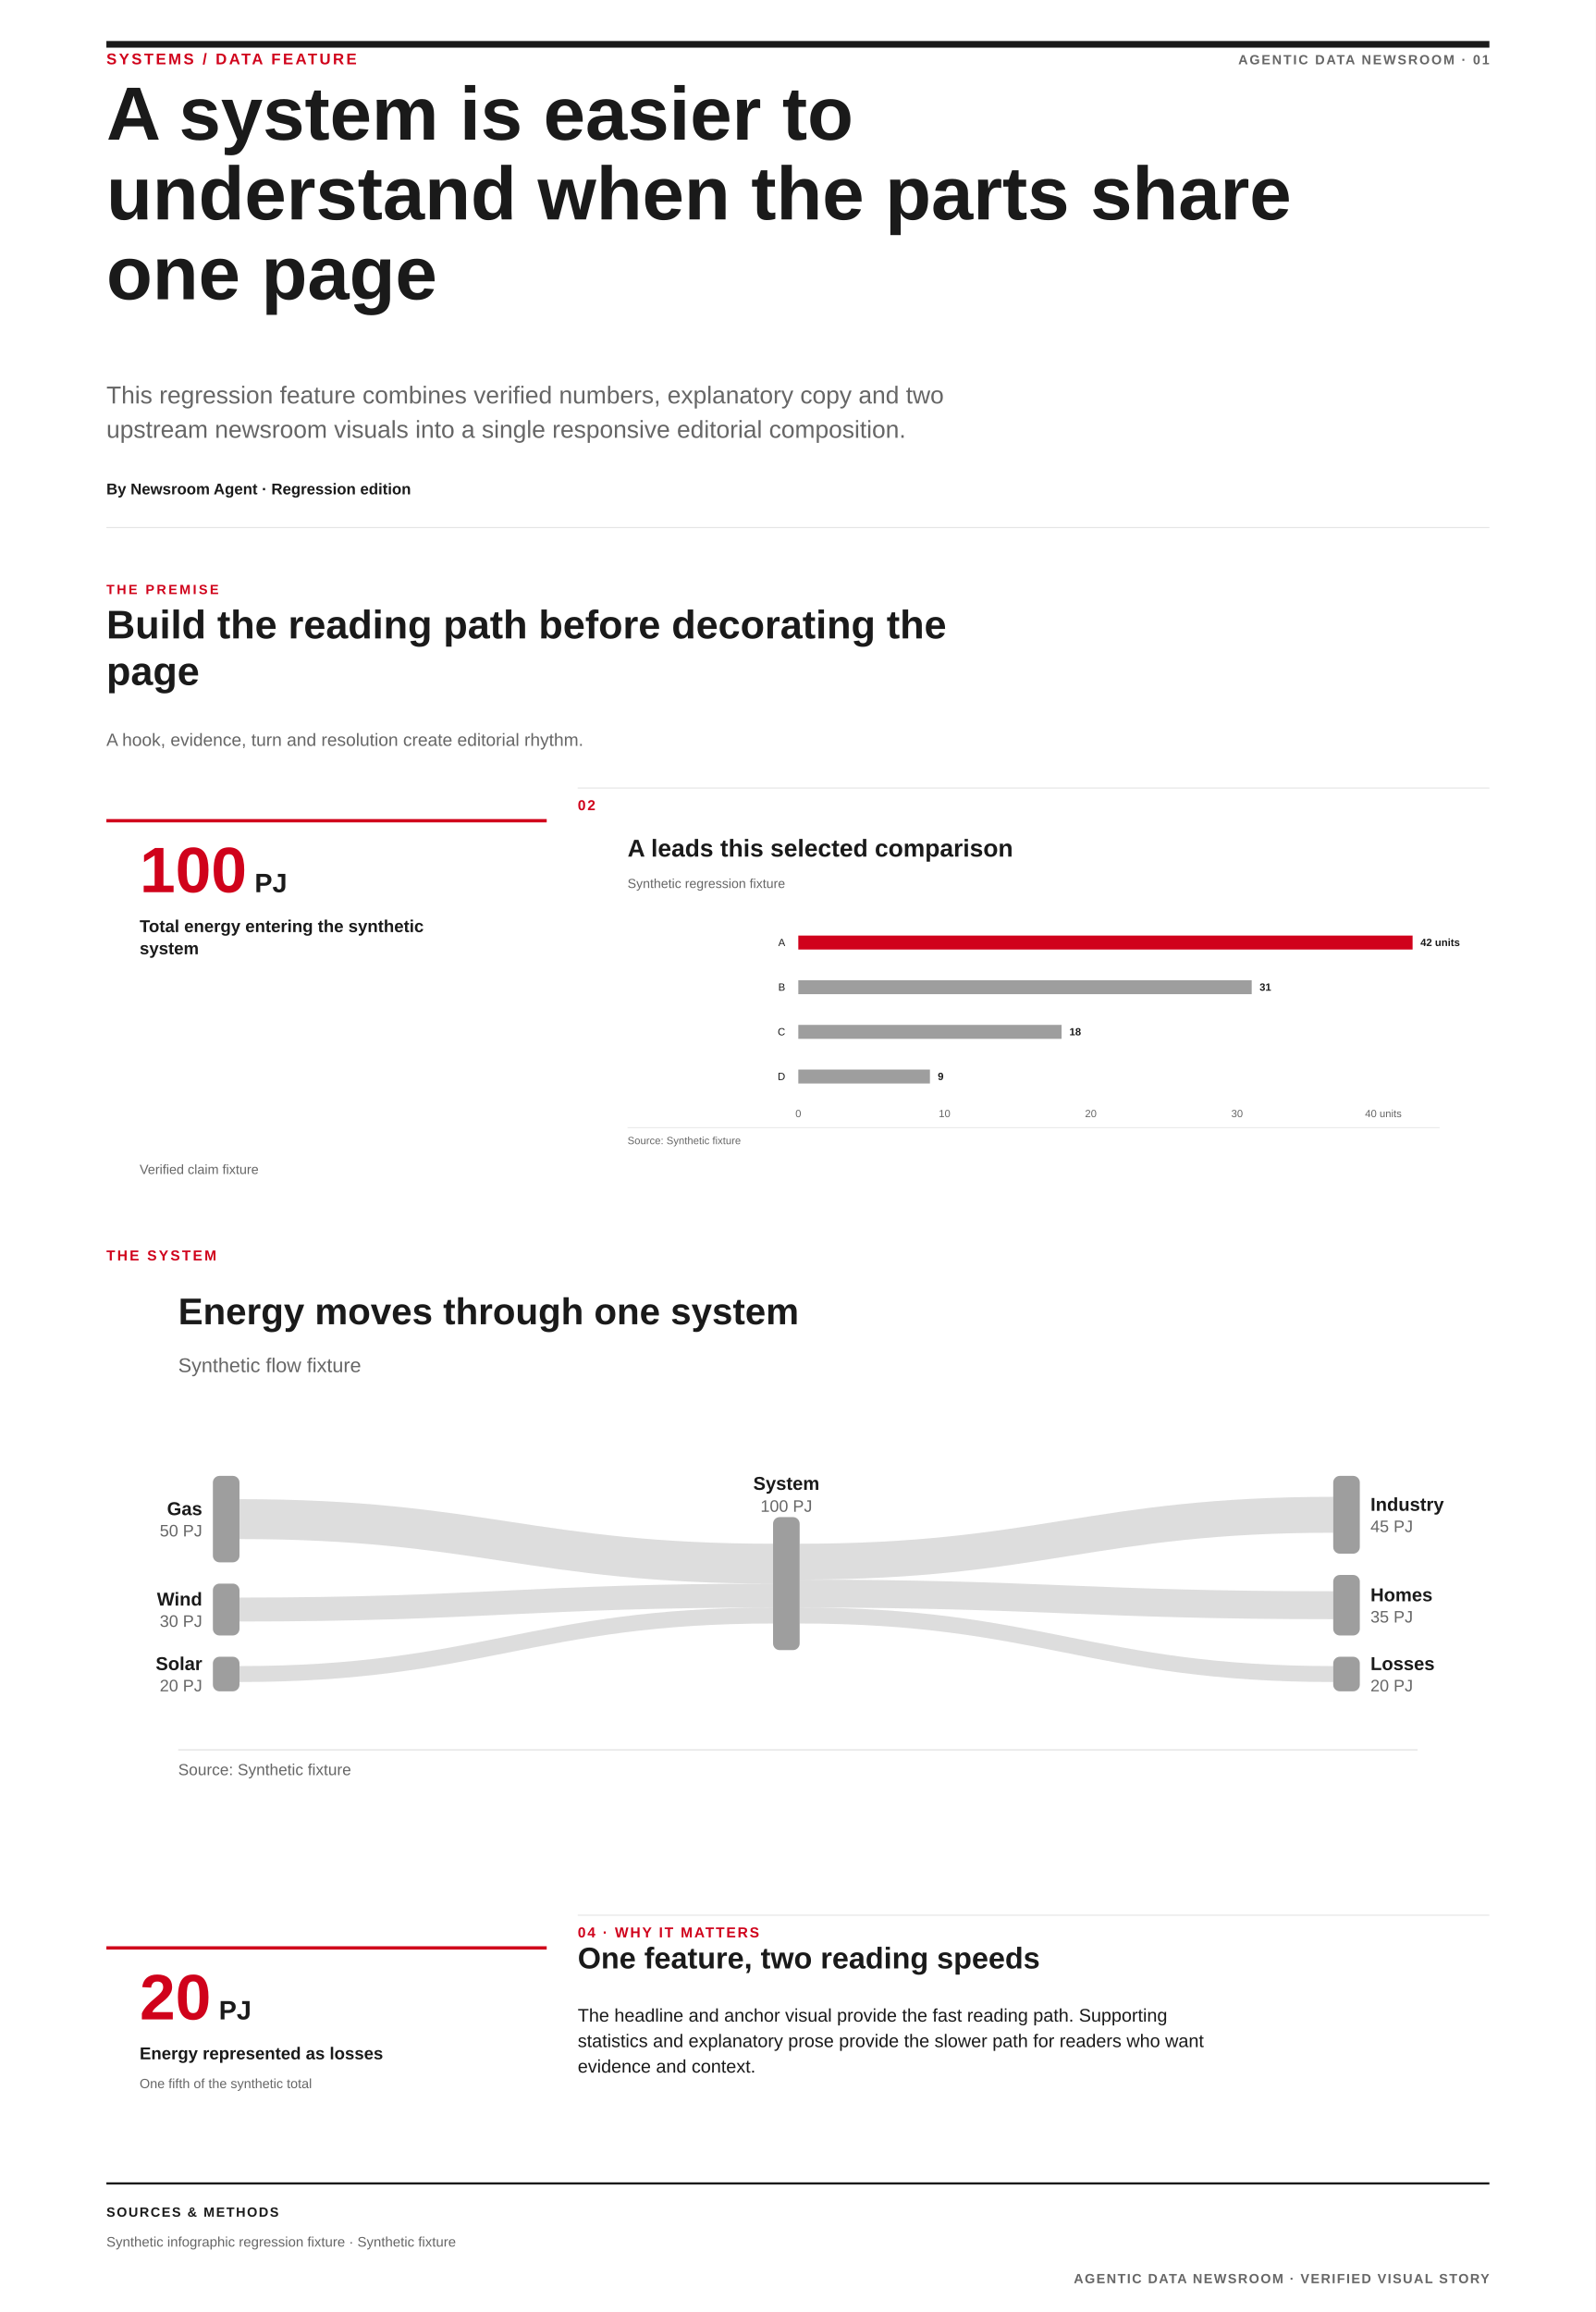
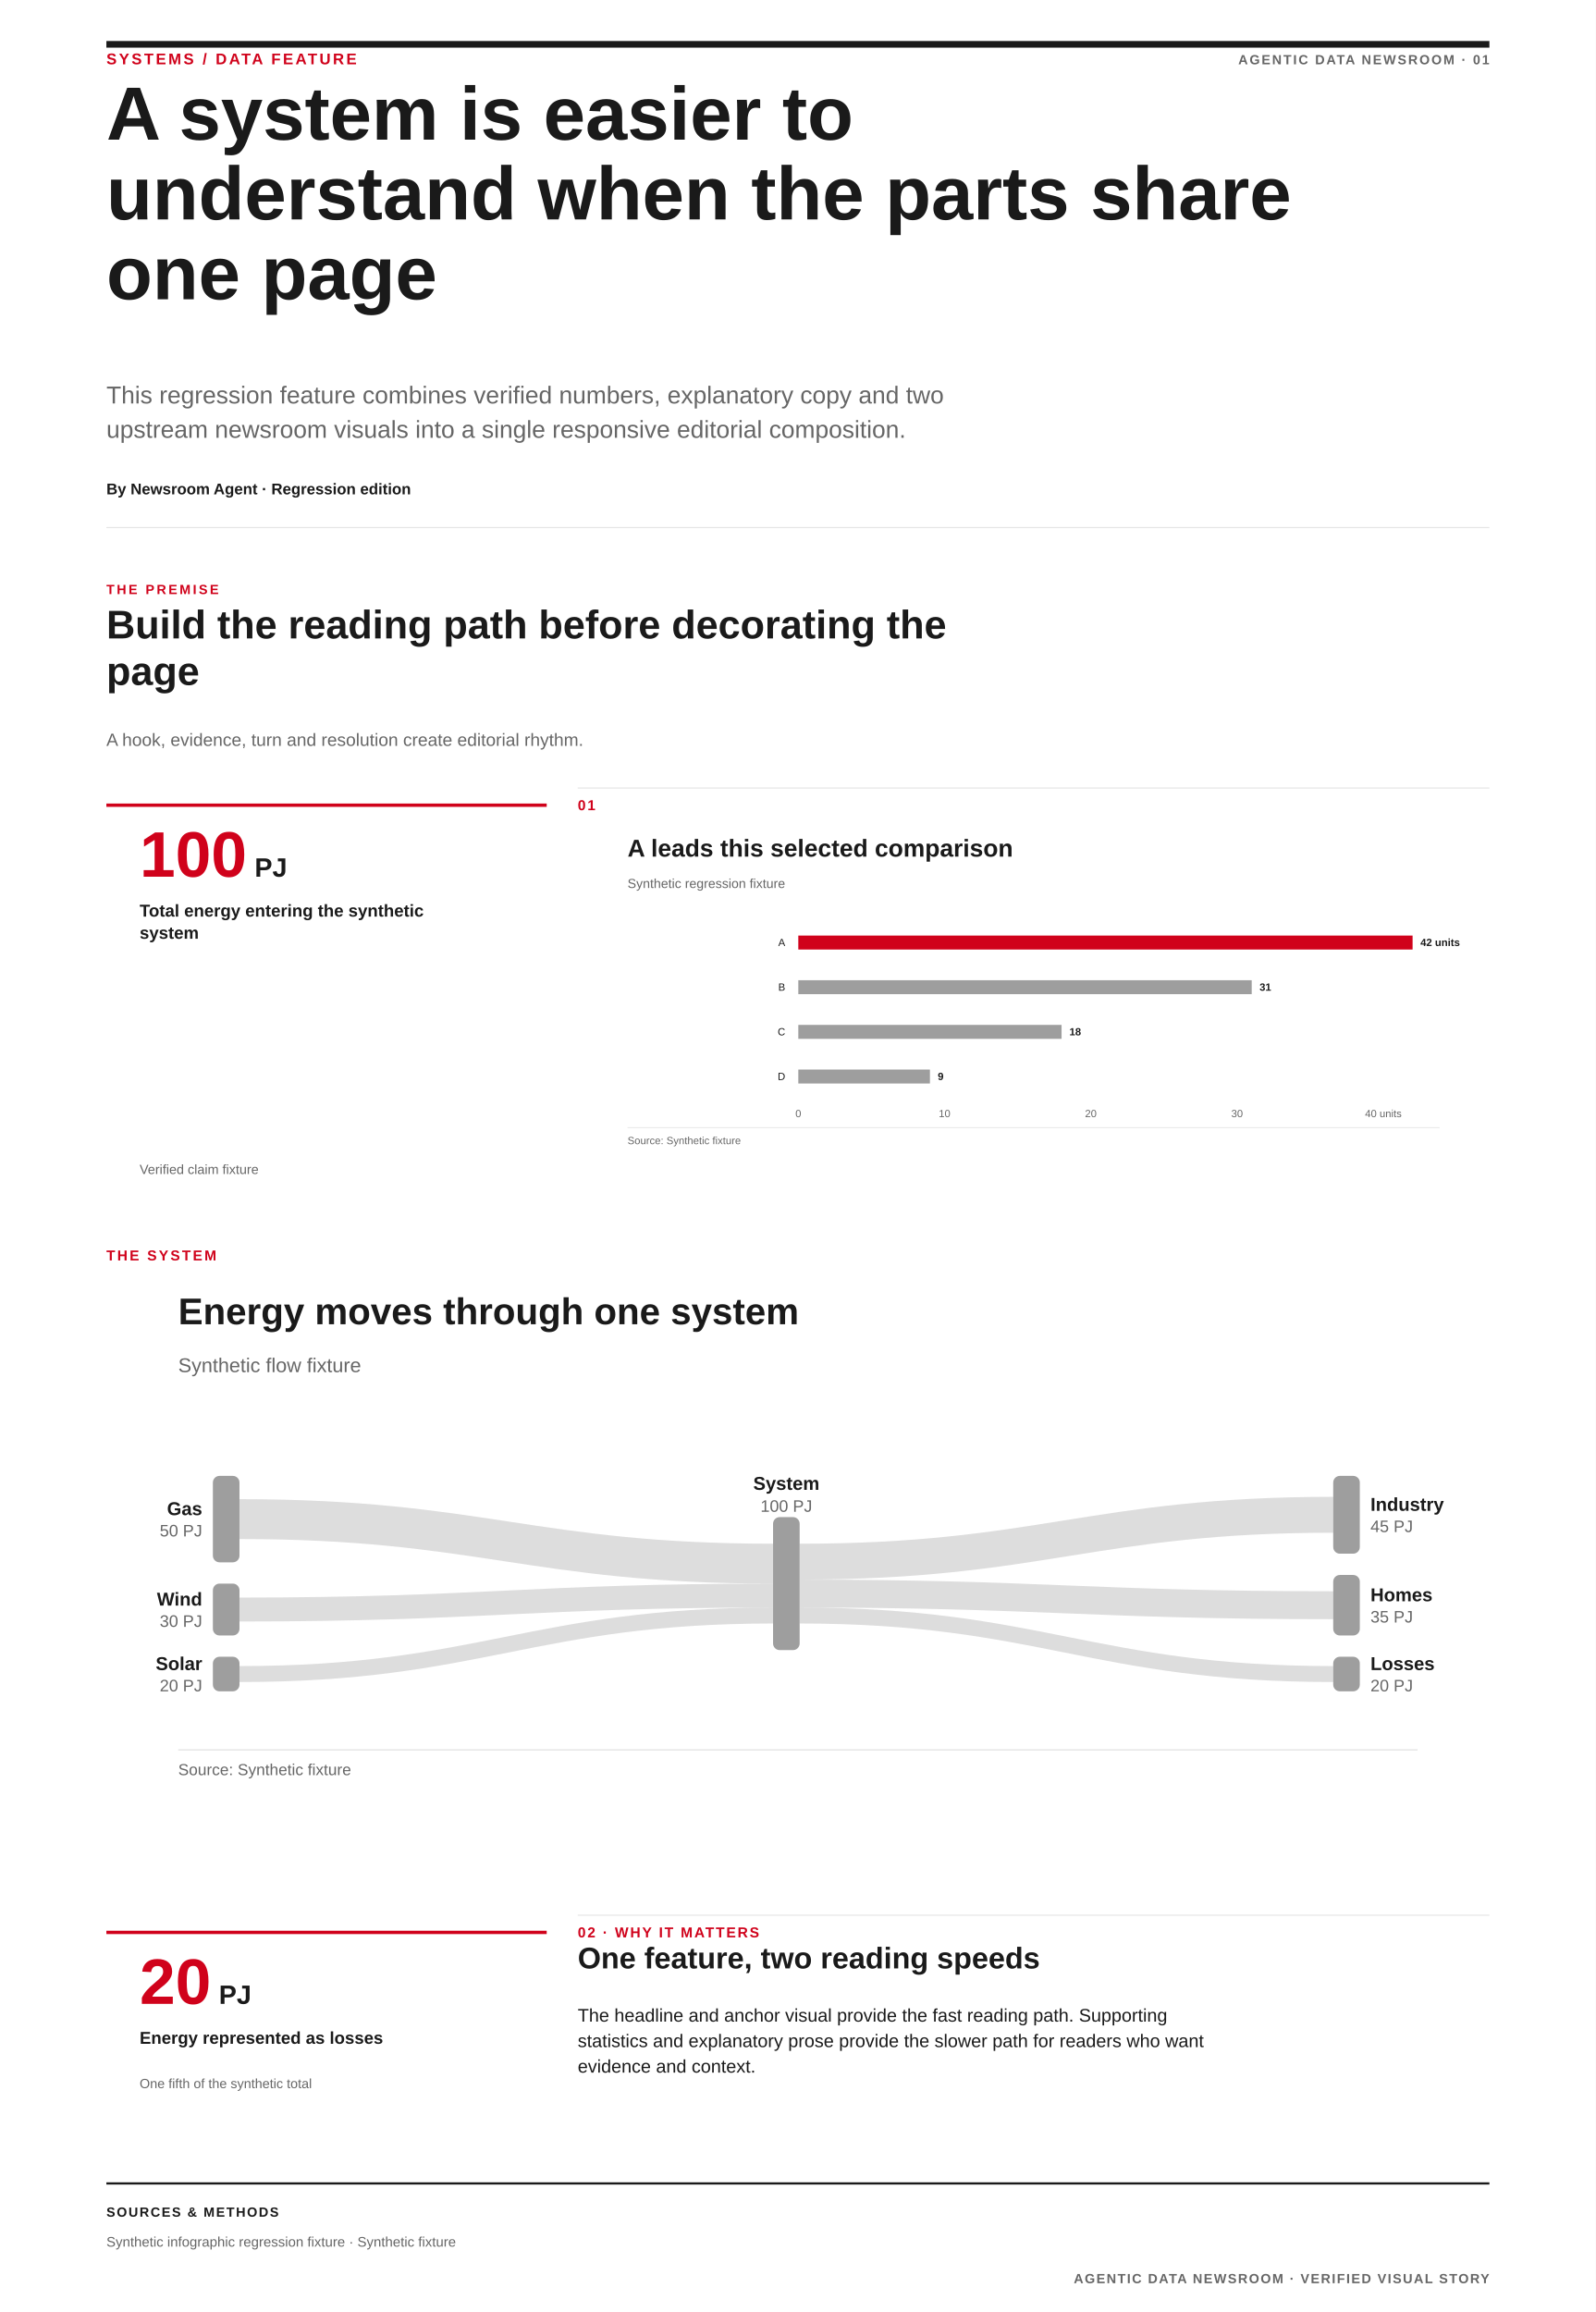
<svg xmlns="http://www.w3.org/2000/svg" viewBox="0 0 1440 2086.031" role="img" aria-labelledby="info-title info-desc" data-infographic-version="1.1.0" data-viewport="desktop" data-layout-strategy="balanced">
  <rect width="1440" height="2086.031" fill="#FFFFFF" />
  <line x1="96" y1="40" x2="1344" y2="40" stroke="#1A1A1A" stroke-width="6" />
  <text x="96" y="58" font-family="'PingFang SC', 'Heiti SC', 'Noto Sans SC', 'Microsoft YaHei', Arial, Helvetica, sans-serif" font-size="14" font-weight="700" letter-spacing="2" fill="#D0021B">SYSTEMS / DATA FEATURE</text>
  <text x="1344" y="58" text-anchor="end" font-family="'PingFang SC', 'Heiti SC', 'Noto Sans SC', 'Microsoft YaHei', Arial, Helvetica, sans-serif" font-size="12" font-weight="700" letter-spacing="1.5" fill="#666666">AGENTIC DATA NEWSROOM · 01</text>
  <text x="96" y="126" text-anchor="start" font-family="'PingFang SC', 'Heiti SC', 'Noto Sans SC', 'Microsoft YaHei', Arial, Helvetica, sans-serif" font-size="68" font-weight="700" fill="#1A1A1A">A system is easier to</text>
  <text x="96" y="198" text-anchor="start" font-family="'PingFang SC', 'Heiti SC', 'Noto Sans SC', 'Microsoft YaHei', Arial, Helvetica, sans-serif" font-size="68" font-weight="700" fill="#1A1A1A">understand when the parts share</text>
  <text x="96" y="270" text-anchor="start" font-family="'PingFang SC', 'Heiti SC', 'Noto Sans SC', 'Microsoft YaHei', Arial, Helvetica, sans-serif" font-size="68" font-weight="700" fill="#1A1A1A">one page</text>
  <text x="96" y="364" text-anchor="start" font-family="'PingFang SC', 'Heiti SC', 'Noto Sans SC', 'Microsoft YaHei', Arial, Helvetica, sans-serif" font-size="22" font-weight="400" fill="#666666">This regression feature combines verified numbers, explanatory copy and two</text>
  <text x="96" y="395" text-anchor="start" font-family="'PingFang SC', 'Heiti SC', 'Noto Sans SC', 'Microsoft YaHei', Arial, Helvetica, sans-serif" font-size="22" font-weight="400" fill="#666666">upstream newsroom visuals into a single responsive editorial composition.</text>
  <text x="96" y="446" font-family="'PingFang SC', 'Heiti SC', 'Noto Sans SC', 'Microsoft YaHei', Arial, Helvetica, sans-serif" font-size="14" font-weight="600" fill="#1A1A1A">By Newsroom Agent  ·  Regression edition</text>
  <line x1="96" y1="476" x2="1344" y2="476" stroke="#E5E5E5" stroke-width="1" />
  <text x="96" y="536" font-family="'PingFang SC', 'Heiti SC', 'Noto Sans SC', 'Microsoft YaHei', Arial, Helvetica, sans-serif" font-size="12" font-weight="700" letter-spacing="2" fill="#D0021B">THE PREMISE</text>
  <text x="96" y="576" text-anchor="start" font-family="'PingFang SC', 'Heiti SC', 'Noto Sans SC', 'Microsoft YaHei', Arial, Helvetica, sans-serif" font-size="36" font-weight="700" fill="#1A1A1A">Build the reading path before decorating the</text>
  <text x="96" y="618" text-anchor="start" font-family="'PingFang SC', 'Heiti SC', 'Noto Sans SC', 'Microsoft YaHei', Arial, Helvetica, sans-serif" font-size="36" font-weight="700" fill="#1A1A1A">page</text>
  <text x="96" y="673" text-anchor="start" font-family="'PingFang SC', 'Heiti SC', 'Noto Sans SC', 'Microsoft YaHei', Arial, Helvetica, sans-serif" font-size="16" font-weight="400" fill="#666666">A hook, evidence, turn and resolution create editorial rhythm.</text>
-   <rect data-role="hero-stat" data-module-id="stat-total" x="96" y="739" width="397.333" height="3" fill="#D0021B" />
-   <text x="126" y="805" font-family="'PingFang SC', 'Heiti SC', 'Noto Sans SC', 'Microsoft YaHei', Arial, Helvetica, sans-serif" font-size="58" font-weight="700" fill="#D0021B">100<tspan font-size="24" dx="7" fill="#1A1A1A">PJ</tspan>
+   <rect data-role="hero-stat" data-module-id="stat-total" x="96" y="725" width="397.333" height="3" fill="#D0021B" />
+   <text x="126" y="791" font-family="'PingFang SC', 'Heiti SC', 'Noto Sans SC', 'Microsoft YaHei', Arial, Helvetica, sans-serif" font-size="58" font-weight="700" fill="#D0021B">100<tspan font-size="24" dx="7" fill="#1A1A1A">PJ</tspan>
  </text>
-   <text x="126" y="841" text-anchor="start" font-family="'PingFang SC', 'Heiti SC', 'Noto Sans SC', 'Microsoft YaHei', Arial, Helvetica, sans-serif" font-size="15.5" font-weight="700" fill="#1A1A1A">Total energy entering the synthetic</text>
-   <text x="126" y="861" text-anchor="start" font-family="'PingFang SC', 'Heiti SC', 'Noto Sans SC', 'Microsoft YaHei', Arial, Helvetica, sans-serif" font-size="15.5" font-weight="700" fill="#1A1A1A">system</text>
+   <text x="126" y="827" text-anchor="start" font-family="'PingFang SC', 'Heiti SC', 'Noto Sans SC', 'Microsoft YaHei', Arial, Helvetica, sans-serif" font-size="15.5" font-weight="700" fill="#1A1A1A">Total energy entering the synthetic</text>
+   <text x="126" y="847" text-anchor="start" font-family="'PingFang SC', 'Heiti SC', 'Noto Sans SC', 'Microsoft YaHei', Arial, Helvetica, sans-serif" font-size="15.5" font-weight="700" fill="#1A1A1A">system</text>
  <text x="126" y="1059.231" text-anchor="start" font-family="'PingFang SC', 'Heiti SC', 'Noto Sans SC', 'Microsoft YaHei', Arial, Helvetica, sans-serif" font-size="12" font-weight="400" fill="#666666">Verified claim fixture</text>
  <rect data-role="hero-stat" data-module-id="stat-total" x="96" y="1078.231" width="1" height="1" fill="none" />
  <line x1="521.333" y1="711" x2="1344" y2="711" stroke="#E5E5E5" stroke-width="1" />
-   <text x="521.333" y="731" font-family="'PingFang SC', 'Heiti SC', 'Noto Sans SC', 'Microsoft YaHei', Arial, Helvetica, sans-serif" font-size="13" font-weight="700" letter-spacing="1.5" fill="#D0021B">02</text>
+   <text x="521.333" y="731" font-family="'PingFang SC', 'Heiti SC', 'Noto Sans SC', 'Microsoft YaHei', Arial, Helvetica, sans-serif" font-size="13" font-weight="700" letter-spacing="1.5" fill="#D0021B">01</text>
  <svg data-role="infographic-visual" data-module-id="bar" x="521.333" y="743" width="822.667" height="330.231" viewBox="0 0 1040 420" preserveAspectRatio="xMidYMin meet">
    <rect width="1040" height="420" fill="#FFFFFF" />
    <text x="54" y="38" text-anchor="start" font-family="'PingFang SC', 'Heiti SC', 'Noto Sans SC', 'Microsoft YaHei', Arial, Helvetica, sans-serif" font-size="28" font-weight="700" fill="#1A1A1A">A leads this selected comparison</text>
    <text x="54" y="74" text-anchor="start" font-family="'PingFang SC', 'Heiti SC', 'Noto Sans SC', 'Microsoft YaHei', Arial, Helvetica, sans-serif" font-size="15" font-weight="400" fill="#666666">Synthetic regression fixture</text>
    <text x="250" y="337" text-anchor="middle" font-family="'PingFang SC', 'Heiti SC', 'Noto Sans SC', 'Microsoft YaHei', Arial, Helvetica, sans-serif" font-size="12" fill="#666666">0</text>
    <text x="417.857" y="337" text-anchor="middle" font-family="'PingFang SC', 'Heiti SC', 'Noto Sans SC', 'Microsoft YaHei', Arial, Helvetica, sans-serif" font-size="12" fill="#666666">10</text>
    <text x="585.714" y="337" text-anchor="middle" font-family="'PingFang SC', 'Heiti SC', 'Noto Sans SC', 'Microsoft YaHei', Arial, Helvetica, sans-serif" font-size="12" fill="#666666">20</text>
    <text x="753.571" y="337" text-anchor="middle" font-family="'PingFang SC', 'Heiti SC', 'Noto Sans SC', 'Microsoft YaHei', Arial, Helvetica, sans-serif" font-size="12" fill="#666666">30</text>
    <text x="921.429" y="337" text-anchor="middle" font-family="'PingFang SC', 'Heiti SC', 'Noto Sans SC', 'Microsoft YaHei', Arial, Helvetica, sans-serif" font-size="12" fill="#666666">40 units</text>
    <text x="235" y="140.625" text-anchor="end" font-family="'PingFang SC', 'Heiti SC', 'Noto Sans SC', 'Microsoft YaHei', Arial, Helvetica, sans-serif" font-size="12" fill="#1A1A1A">A</text>
    <rect data-role="data-bar" x="250" y="128.625" width="705" height="16" fill="#D0021B" />
    <text x="964" y="140.625" text-anchor="start" font-family="'PingFang SC', 'Heiti SC', 'Noto Sans SC', 'Microsoft YaHei', Arial, Helvetica, sans-serif" font-size="12" font-weight="600" fill="#1A1A1A">42 units</text>
    <text x="235" y="191.875" text-anchor="end" font-family="'PingFang SC', 'Heiti SC', 'Noto Sans SC', 'Microsoft YaHei', Arial, Helvetica, sans-serif" font-size="12" fill="#1A1A1A">B</text>
    <rect data-role="data-bar" x="250" y="179.875" width="520.357" height="16" fill="#9E9E9E" />
    <text x="779.357" y="191.875" text-anchor="start" font-family="'PingFang SC', 'Heiti SC', 'Noto Sans SC', 'Microsoft YaHei', Arial, Helvetica, sans-serif" font-size="12" font-weight="600" fill="#1A1A1A">31</text>
    <text x="235" y="243.125" text-anchor="end" font-family="'PingFang SC', 'Heiti SC', 'Noto Sans SC', 'Microsoft YaHei', Arial, Helvetica, sans-serif" font-size="12" fill="#1A1A1A">C</text>
    <rect data-role="data-bar" x="250" y="231.125" width="302.143" height="16" fill="#9E9E9E" />
    <text x="561.143" y="243.125" text-anchor="start" font-family="'PingFang SC', 'Heiti SC', 'Noto Sans SC', 'Microsoft YaHei', Arial, Helvetica, sans-serif" font-size="12" font-weight="600" fill="#1A1A1A">18</text>
    <text x="235" y="294.375" text-anchor="end" font-family="'PingFang SC', 'Heiti SC', 'Noto Sans SC', 'Microsoft YaHei', Arial, Helvetica, sans-serif" font-size="12" fill="#1A1A1A">D</text>
    <rect data-role="data-bar" x="250" y="282.375" width="151.071" height="16" fill="#9E9E9E" />
    <text x="410.071" y="294.375" text-anchor="start" font-family="'PingFang SC', 'Heiti SC', 'Noto Sans SC', 'Microsoft YaHei', Arial, Helvetica, sans-serif" font-size="12" font-weight="600" fill="#1A1A1A">9</text>
    <line x1="54" y1="349" x2="986" y2="349" stroke="#E5E5E5" stroke-width="1" />
    <text x="54" y="368" text-anchor="start" font-family="'PingFang SC', 'Heiti SC', 'Noto Sans SC', 'Microsoft YaHei', Arial, Helvetica, sans-serif" font-size="12" font-weight="400" fill="#666666">Source: Synthetic fixture</text>
  </svg>
  <text x="96" y="1137.231" font-family="'PingFang SC', 'Heiti SC', 'Noto Sans SC', 'Microsoft YaHei', Arial, Helvetica, sans-serif" font-size="13" font-weight="700" letter-spacing="1.8" fill="#D0021B">THE SYSTEM</text>
  <svg data-role="infographic-visual" data-module-id="flow" x="96" y="1149.231" width="1248" height="514.8" viewBox="0 0 1040 429" preserveAspectRatio="xMidYMin meet">
    <rect width="1040" height="429" fill="#FFFFFF" />
    <text x="54" y="38" text-anchor="start" font-family="'PingFang SC', 'Heiti SC', 'Noto Sans SC', 'Microsoft YaHei', Arial, Helvetica, sans-serif" font-size="28" font-weight="700" fill="#1A1A1A">Energy moves through one system</text>
    <text x="54" y="74" text-anchor="start" font-family="'PingFang SC', 'Heiti SC', 'Noto Sans SC', 'Microsoft YaHei', Arial, Helvetica, sans-serif" font-size="15" font-weight="400" fill="#666666">Synthetic flow fixture</text>
    <path data-role="flow-hit" data-flow-key="Solar→System" d="M100.08,301 C280.638,301 320.762,257 501.32,257" fill="none" stroke="transparent" stroke-width="30" stroke-linecap="round" pointer-events="stroke" />
    <path data-role="flow-link" data-flow-key="Solar→System" d="M100.08,301 C280.638,301 320.762,257 501.32,257" fill="none" stroke="#9E9E9E" stroke-width="12" stroke-opacity="0.35" stroke-linecap="butt" pointer-events="none" />
    <path data-role="flow-hit" data-flow-key="Wind→System" d="M100.08,252.5 C280.638,252.5 320.762,242 501.32,242" fill="none" stroke="transparent" stroke-width="45" stroke-linecap="round" pointer-events="stroke" />
    <path data-role="flow-link" data-flow-key="Wind→System" d="M100.08,252.5 C280.638,252.5 320.762,242 501.32,242" fill="none" stroke="#9E9E9E" stroke-width="18" stroke-opacity="0.35" stroke-linecap="butt" pointer-events="none" />
    <path data-role="flow-hit" data-flow-key="Gas→System" d="M100.08,184.5 C280.638,184.5 320.762,218 501.32,218" fill="none" stroke="transparent" stroke-width="75" stroke-linecap="round" pointer-events="stroke" />
    <path data-role="flow-link" data-flow-key="Gas→System" d="M100.08,184.5 C280.638,184.5 320.762,218 501.32,218" fill="none" stroke="#9E9E9E" stroke-width="30" stroke-opacity="0.35" stroke-linecap="butt" pointer-events="none" />
    <path data-role="flow-hit" data-flow-key="System→Homes" d="M521.32,240.5 C701.878,240.5 742.002,249.25 922.56,249.25" fill="none" stroke="transparent" stroke-width="52.5" stroke-linecap="round" pointer-events="stroke" />
    <path data-role="flow-link" data-flow-key="System→Homes" d="M521.32,240.5 C701.878,240.5 742.002,249.25 922.56,249.25" fill="none" stroke="#9E9E9E" stroke-width="21" stroke-opacity="0.35" stroke-linecap="butt" pointer-events="none" />
    <path data-role="flow-hit" data-flow-key="System→Industry" d="M521.32,216.5 C701.878,216.5 742.002,181.25 922.56,181.25" fill="none" stroke="transparent" stroke-width="67.5" stroke-linecap="round" pointer-events="stroke" />
    <path data-role="flow-link" data-flow-key="System→Industry" d="M521.32,216.5 C701.878,216.5 742.002,181.25 922.56,181.25" fill="none" stroke="#9E9E9E" stroke-width="27" stroke-opacity="0.35" stroke-linecap="butt" pointer-events="none" />
    <path data-role="flow-hit" data-flow-key="System→Losses" d="M521.32,257 C701.878,257 742.002,301 922.56,301" fill="none" stroke="transparent" stroke-width="30" stroke-linecap="round" pointer-events="stroke" />
    <path data-role="flow-link" data-flow-key="System→Losses" d="M521.32,257 C701.878,257 742.002,301 922.56,301" fill="none" stroke="#9E9E9E" stroke-width="12" stroke-opacity="0.35" stroke-linecap="butt" pointer-events="none" />
    <rect data-role="flow-node" data-value="50" x="80.08" y="152" width="20" height="65" rx="5" fill="#9E9E9E" />
    <text data-role="flow-node-label" x="72.08" y="181.5" text-anchor="end" font-family="'PingFang SC', 'Heiti SC', 'Noto Sans SC', 'Microsoft YaHei', Arial, Helvetica, sans-serif" font-size="14" font-weight="700" fill="#1A1A1A">Gas</text>
    <text data-role="flow-node-value" x="72.08" y="197.5" text-anchor="end" font-family="'PingFang SC', 'Heiti SC', 'Noto Sans SC', 'Microsoft YaHei', Arial, Helvetica, sans-serif" font-size="12.5" fill="#666666">50 PJ</text>
    <rect data-role="flow-node" data-value="30" x="80.08" y="233" width="20" height="39" rx="5" fill="#9E9E9E" />
    <text data-role="flow-node-label" x="72.08" y="249.5" text-anchor="end" font-family="'PingFang SC', 'Heiti SC', 'Noto Sans SC', 'Microsoft YaHei', Arial, Helvetica, sans-serif" font-size="14" font-weight="700" fill="#1A1A1A">Wind</text>
    <text data-role="flow-node-value" x="72.08" y="265.5" text-anchor="end" font-family="'PingFang SC', 'Heiti SC', 'Noto Sans SC', 'Microsoft YaHei', Arial, Helvetica, sans-serif" font-size="12.5" fill="#666666">30 PJ</text>
    <rect data-role="flow-node" data-value="20" x="80.08" y="288" width="20" height="26" rx="5" fill="#9E9E9E" />
    <text data-role="flow-node-label" x="72.08" y="298" text-anchor="end" font-family="'PingFang SC', 'Heiti SC', 'Noto Sans SC', 'Microsoft YaHei', Arial, Helvetica, sans-serif" font-size="14" font-weight="700" fill="#1A1A1A">Solar</text>
    <text data-role="flow-node-value" x="72.08" y="314" text-anchor="end" font-family="'PingFang SC', 'Heiti SC', 'Noto Sans SC', 'Microsoft YaHei', Arial, Helvetica, sans-serif" font-size="12.5" fill="#666666">20 PJ</text>
    <rect data-role="flow-node" data-value="100" x="501.32" y="183" width="20" height="100" rx="5" fill="#9E9E9E" />
    <text data-role="flow-node-label" x="511.32" y="162.5" text-anchor="middle" font-family="'PingFang SC', 'Heiti SC', 'Noto Sans SC', 'Microsoft YaHei', Arial, Helvetica, sans-serif" font-size="14" font-weight="700" fill="#1A1A1A">System</text>
    <text data-role="flow-node-value" x="511.32" y="179" text-anchor="middle" font-family="'PingFang SC', 'Heiti SC', 'Noto Sans SC', 'Microsoft YaHei', Arial, Helvetica, sans-serif" font-size="12.5" fill="#666666">100 PJ</text>
    <rect data-role="flow-node" data-value="45" x="922.56" y="152" width="20" height="58.5" rx="5" fill="#9E9E9E" />
    <text data-role="flow-node-label" x="950.56" y="178.25" text-anchor="start" font-family="'PingFang SC', 'Heiti SC', 'Noto Sans SC', 'Microsoft YaHei', Arial, Helvetica, sans-serif" font-size="14" font-weight="700" fill="#1A1A1A">Industry</text>
    <text data-role="flow-node-value" x="950.56" y="194.25" text-anchor="start" font-family="'PingFang SC', 'Heiti SC', 'Noto Sans SC', 'Microsoft YaHei', Arial, Helvetica, sans-serif" font-size="12.5" fill="#666666">45 PJ</text>
    <rect data-role="flow-node" data-value="35" x="922.56" y="226.5" width="20" height="45.5" rx="5" fill="#9E9E9E" />
    <text data-role="flow-node-label" x="950.56" y="246.25" text-anchor="start" font-family="'PingFang SC', 'Heiti SC', 'Noto Sans SC', 'Microsoft YaHei', Arial, Helvetica, sans-serif" font-size="14" font-weight="700" fill="#1A1A1A">Homes</text>
    <text data-role="flow-node-value" x="950.56" y="262.25" text-anchor="start" font-family="'PingFang SC', 'Heiti SC', 'Noto Sans SC', 'Microsoft YaHei', Arial, Helvetica, sans-serif" font-size="12.5" fill="#666666">35 PJ</text>
    <rect data-role="flow-node" data-value="20" x="922.56" y="288" width="20" height="26" rx="5" fill="#9E9E9E" />
    <text data-role="flow-node-label" x="950.56" y="298" text-anchor="start" font-family="'PingFang SC', 'Heiti SC', 'Noto Sans SC', 'Microsoft YaHei', Arial, Helvetica, sans-serif" font-size="14" font-weight="700" fill="#1A1A1A">Losses</text>
    <text data-role="flow-node-value" x="950.56" y="314" text-anchor="start" font-family="'PingFang SC', 'Heiti SC', 'Noto Sans SC', 'Microsoft YaHei', Arial, Helvetica, sans-serif" font-size="12.5" fill="#666666">20 PJ</text>
    <line x1="54" y1="358" x2="986" y2="358" stroke="#E5E5E5" stroke-width="1" />
    <text x="54" y="377" text-anchor="start" font-family="'PingFang SC', 'Heiti SC', 'Noto Sans SC', 'Microsoft YaHei', Arial, Helvetica, sans-serif" font-size="12" font-weight="400" fill="#666666">Source: Synthetic fixture</text>
  </svg>
-   <rect data-role="hero-stat" data-module-id="stat-loss" x="96" y="1756.031" width="397.333" height="3" fill="#D0021B" />
-   <text x="126" y="1822.031" font-family="'PingFang SC', 'Heiti SC', 'Noto Sans SC', 'Microsoft YaHei', Arial, Helvetica, sans-serif" font-size="58" font-weight="700" fill="#D0021B">20<tspan font-size="24" dx="7" fill="#1A1A1A">PJ</tspan>
+   <rect data-role="hero-stat" data-module-id="stat-loss" x="96" y="1742.031" width="397.333" height="3" fill="#D0021B" />
+   <text x="126" y="1808.031" font-family="'PingFang SC', 'Heiti SC', 'Noto Sans SC', 'Microsoft YaHei', Arial, Helvetica, sans-serif" font-size="58" font-weight="700" fill="#D0021B">20<tspan font-size="24" dx="7" fill="#1A1A1A">PJ</tspan>
  </text>
-   <text x="126" y="1858.031" text-anchor="start" font-family="'PingFang SC', 'Heiti SC', 'Noto Sans SC', 'Microsoft YaHei', Arial, Helvetica, sans-serif" font-size="15.5" font-weight="700" fill="#1A1A1A">Energy represented as losses</text>
+   <text x="126" y="1844.031" text-anchor="start" font-family="'PingFang SC', 'Heiti SC', 'Noto Sans SC', 'Microsoft YaHei', Arial, Helvetica, sans-serif" font-size="15.5" font-weight="700" fill="#1A1A1A">Energy represented as losses</text>
  <text x="126" y="1884.031" text-anchor="start" font-family="'PingFang SC', 'Heiti SC', 'Noto Sans SC', 'Microsoft YaHei', Arial, Helvetica, sans-serif" font-size="12" font-weight="400" fill="#666666">One fifth of the synthetic total</text>
  <rect data-role="hero-stat" data-module-id="stat-loss" x="96" y="1903.031" width="1" height="1" fill="none" />
  <line x1="521.333" y1="1728.031" x2="1344" y2="1728.031" stroke="#E5E5E5" stroke-width="1" />
-   <text x="521.333" y="1748.031" font-family="'PingFang SC', 'Heiti SC', 'Noto Sans SC', 'Microsoft YaHei', Arial, Helvetica, sans-serif" font-size="13" font-weight="700" letter-spacing="1.5" fill="#D0021B">04 · WHY IT MATTERS</text>
+   <text x="521.333" y="1748.031" font-family="'PingFang SC', 'Heiti SC', 'Noto Sans SC', 'Microsoft YaHei', Arial, Helvetica, sans-serif" font-size="13" font-weight="700" letter-spacing="1.5" fill="#D0021B">02 · WHY IT MATTERS</text>
  <text x="521.333" y="1776.031" text-anchor="start" font-family="'PingFang SC', 'Heiti SC', 'Noto Sans SC', 'Microsoft YaHei', Arial, Helvetica, sans-serif" font-size="27" font-weight="700" fill="#1A1A1A">One feature, two reading speeds</text>
  <text x="521.333" y="1824.031" text-anchor="start" font-family="'PingFang SC', 'Heiti SC', 'Noto Sans SC', 'Microsoft YaHei', Arial, Helvetica, sans-serif" font-size="16.5" font-weight="400" fill="#1A1A1A">The headline and anchor visual provide the fast reading path. Supporting</text>
  <text x="521.333" y="1847.031" text-anchor="start" font-family="'PingFang SC', 'Heiti SC', 'Noto Sans SC', 'Microsoft YaHei', Arial, Helvetica, sans-serif" font-size="16.5" font-weight="400" fill="#1A1A1A">statistics and explanatory prose provide the slower path for readers who want</text>
  <text x="521.333" y="1870.031" text-anchor="start" font-family="'PingFang SC', 'Heiti SC', 'Noto Sans SC', 'Microsoft YaHei', Arial, Helvetica, sans-serif" font-size="16.5" font-weight="400" fill="#1A1A1A">evidence and context.</text>
  <line x1="96" y1="1970.031" x2="1344" y2="1970.031" stroke="#1A1A1A" stroke-width="2" />
  <text x="96" y="2000.031" font-family="'PingFang SC', 'Heiti SC', 'Noto Sans SC', 'Microsoft YaHei', Arial, Helvetica, sans-serif" font-size="12" font-weight="700" letter-spacing="1.3" fill="#1A1A1A">SOURCES &amp; METHODS</text>
  <text x="96" y="2027.031" text-anchor="start" font-family="'PingFang SC', 'Heiti SC', 'Noto Sans SC', 'Microsoft YaHei', Arial, Helvetica, sans-serif" font-size="12.5" font-weight="400" fill="#666666">Synthetic infographic regression fixture · Synthetic fixture</text>
  <text x="1344" y="2060.031" text-anchor="end" font-family="'PingFang SC', 'Heiti SC', 'Noto Sans SC', 'Microsoft YaHei', Arial, Helvetica, sans-serif" font-size="12" font-weight="700" letter-spacing="1.2" fill="#666666">AGENTIC DATA NEWSROOM · VERIFIED VISUAL STORY</text>
  <rect data-role="module-boundary" data-module-id="section-1" x="96" y="494" width="1248" height="177" fill="none" stroke="none" />
  <rect data-role="module-boundary" data-module-id="stat-total" x="96" y="711" width="397.333" height="368.231" fill="none" stroke="none" />
  <rect data-role="module-boundary" data-module-id="bar" x="521.333" y="711" width="822.667" height="368.231" fill="none" stroke="none" />
  <rect data-role="module-boundary" data-module-id="flow" x="96" y="1119.231" width="1248" height="550.8" fill="none" stroke="none" />
  <rect data-role="module-boundary" data-module-id="stat-loss" x="96" y="1728.031" width="397.333" height="176" fill="none" stroke="none" />
  <rect data-role="module-boundary" data-module-id="text" x="521.333" y="1728.031" width="822.667" height="176" fill="none" stroke="none" />
</svg>
